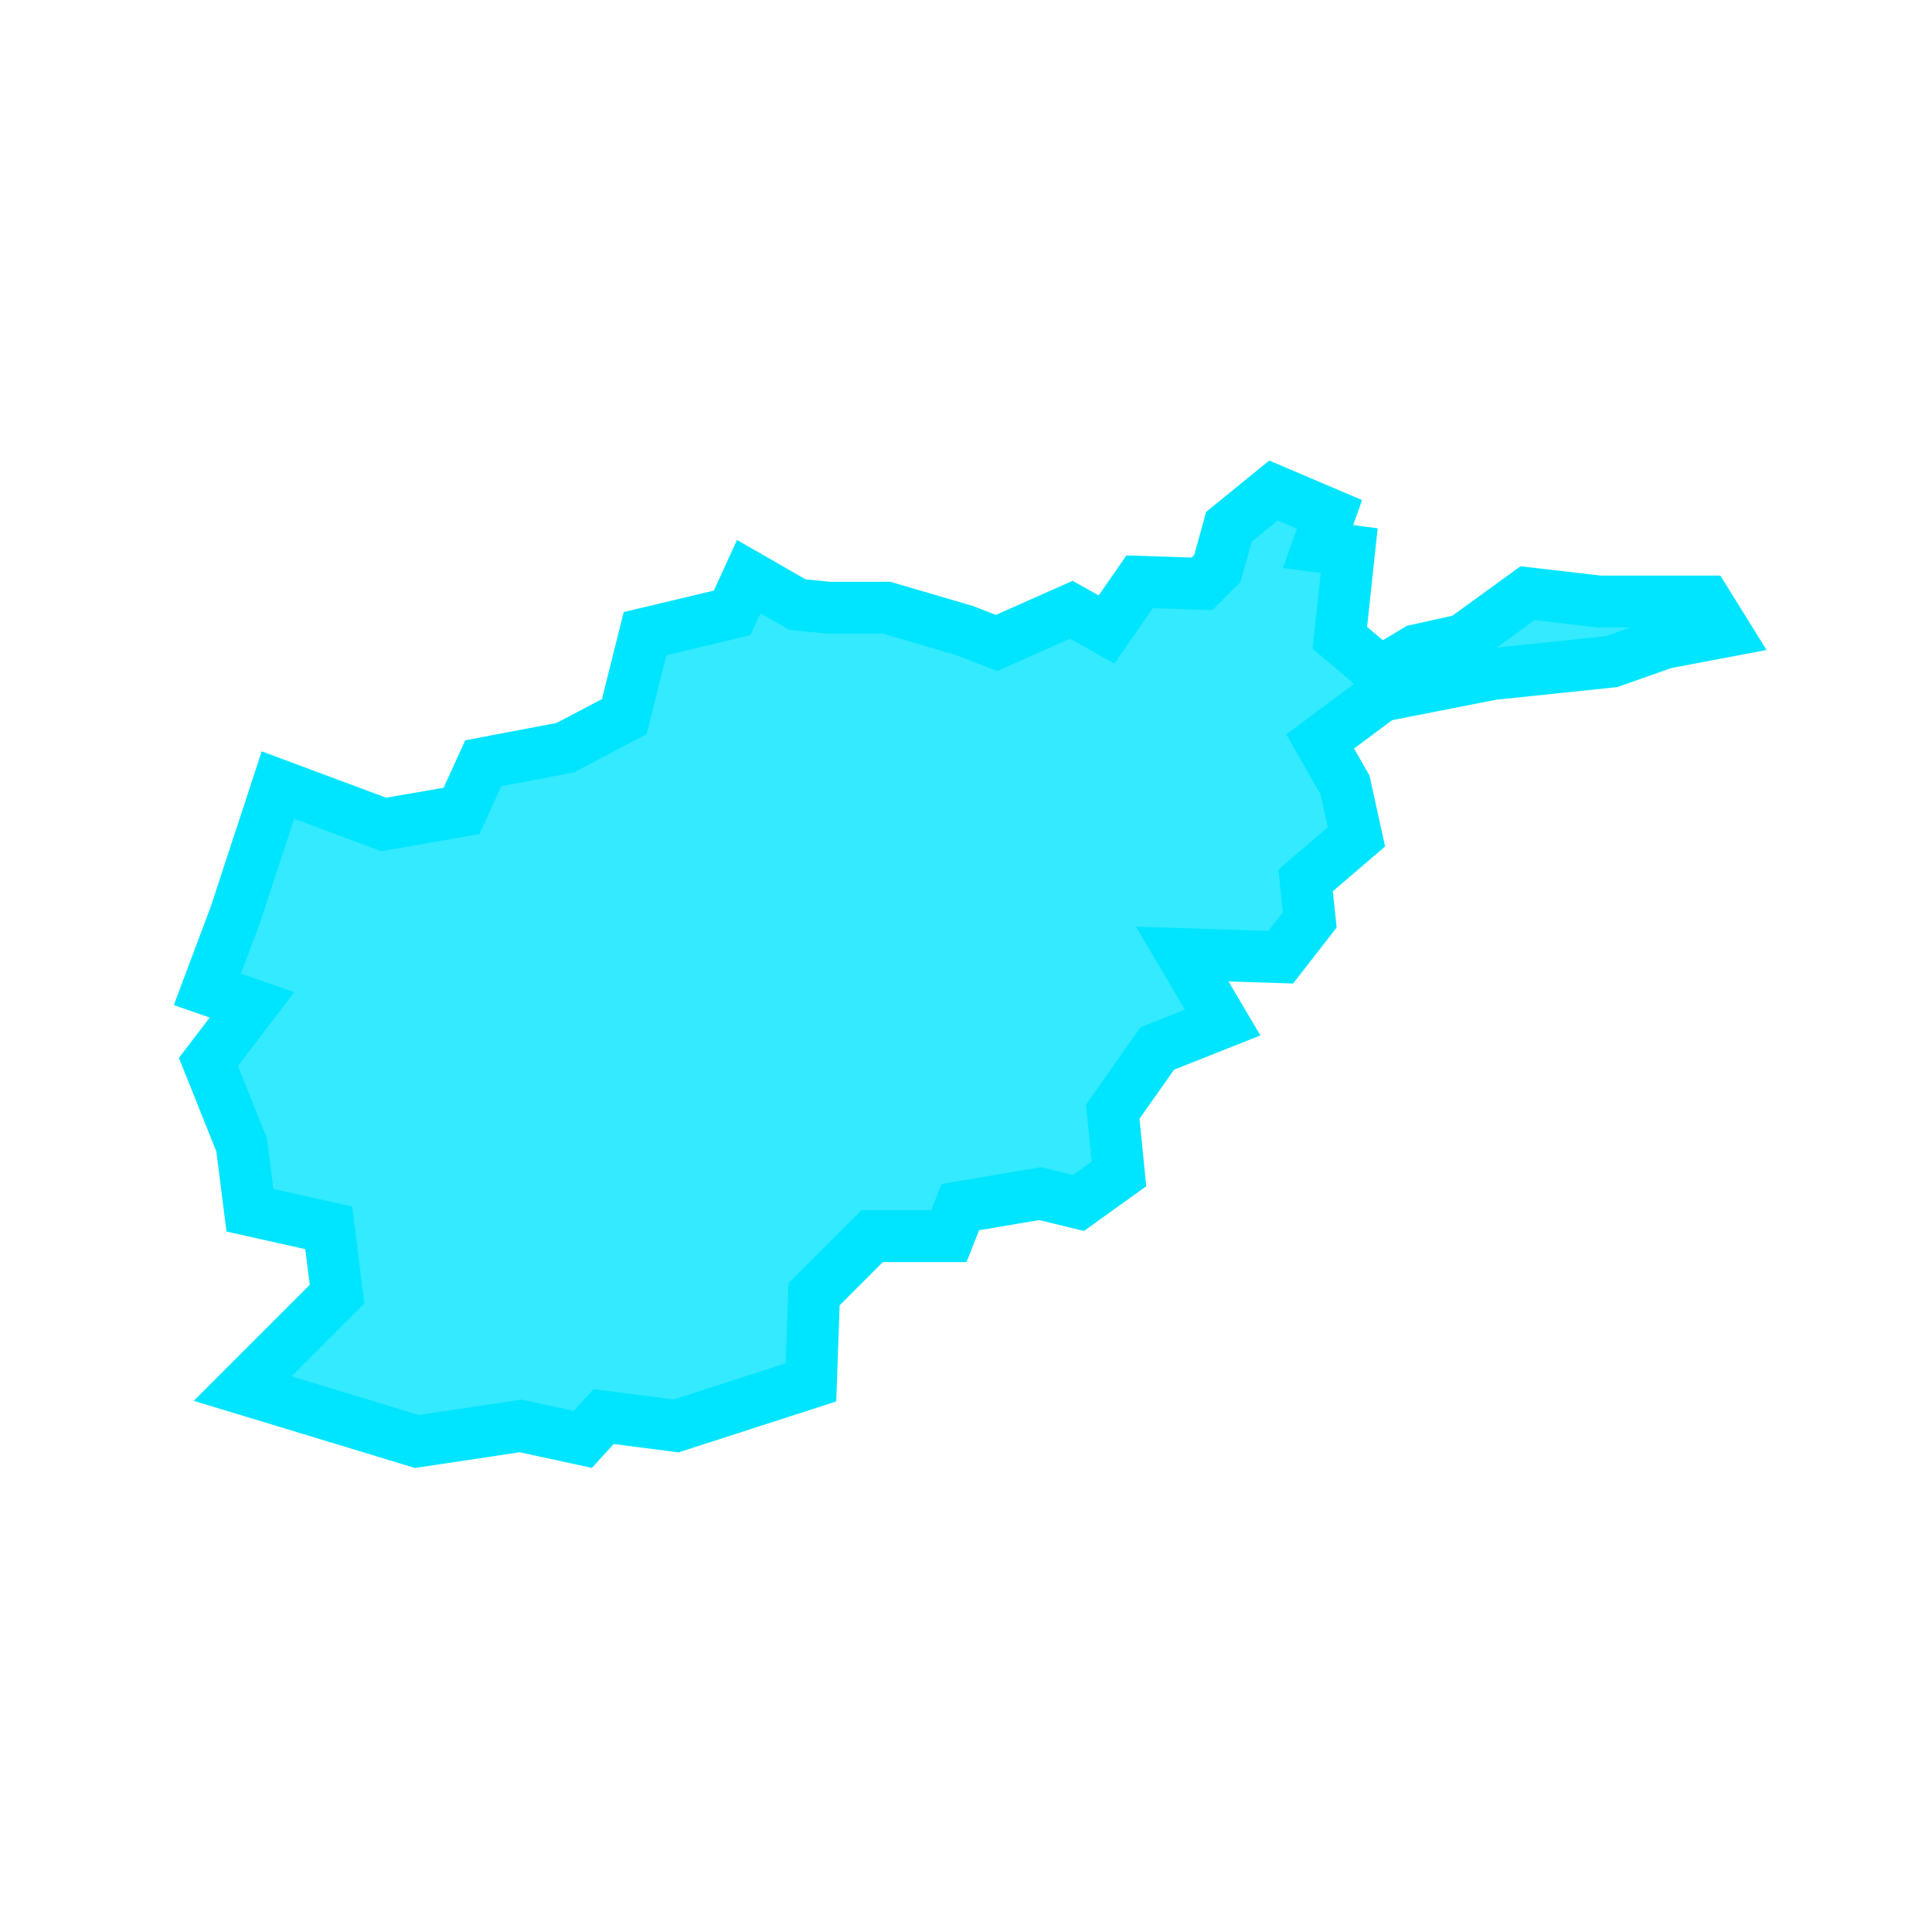
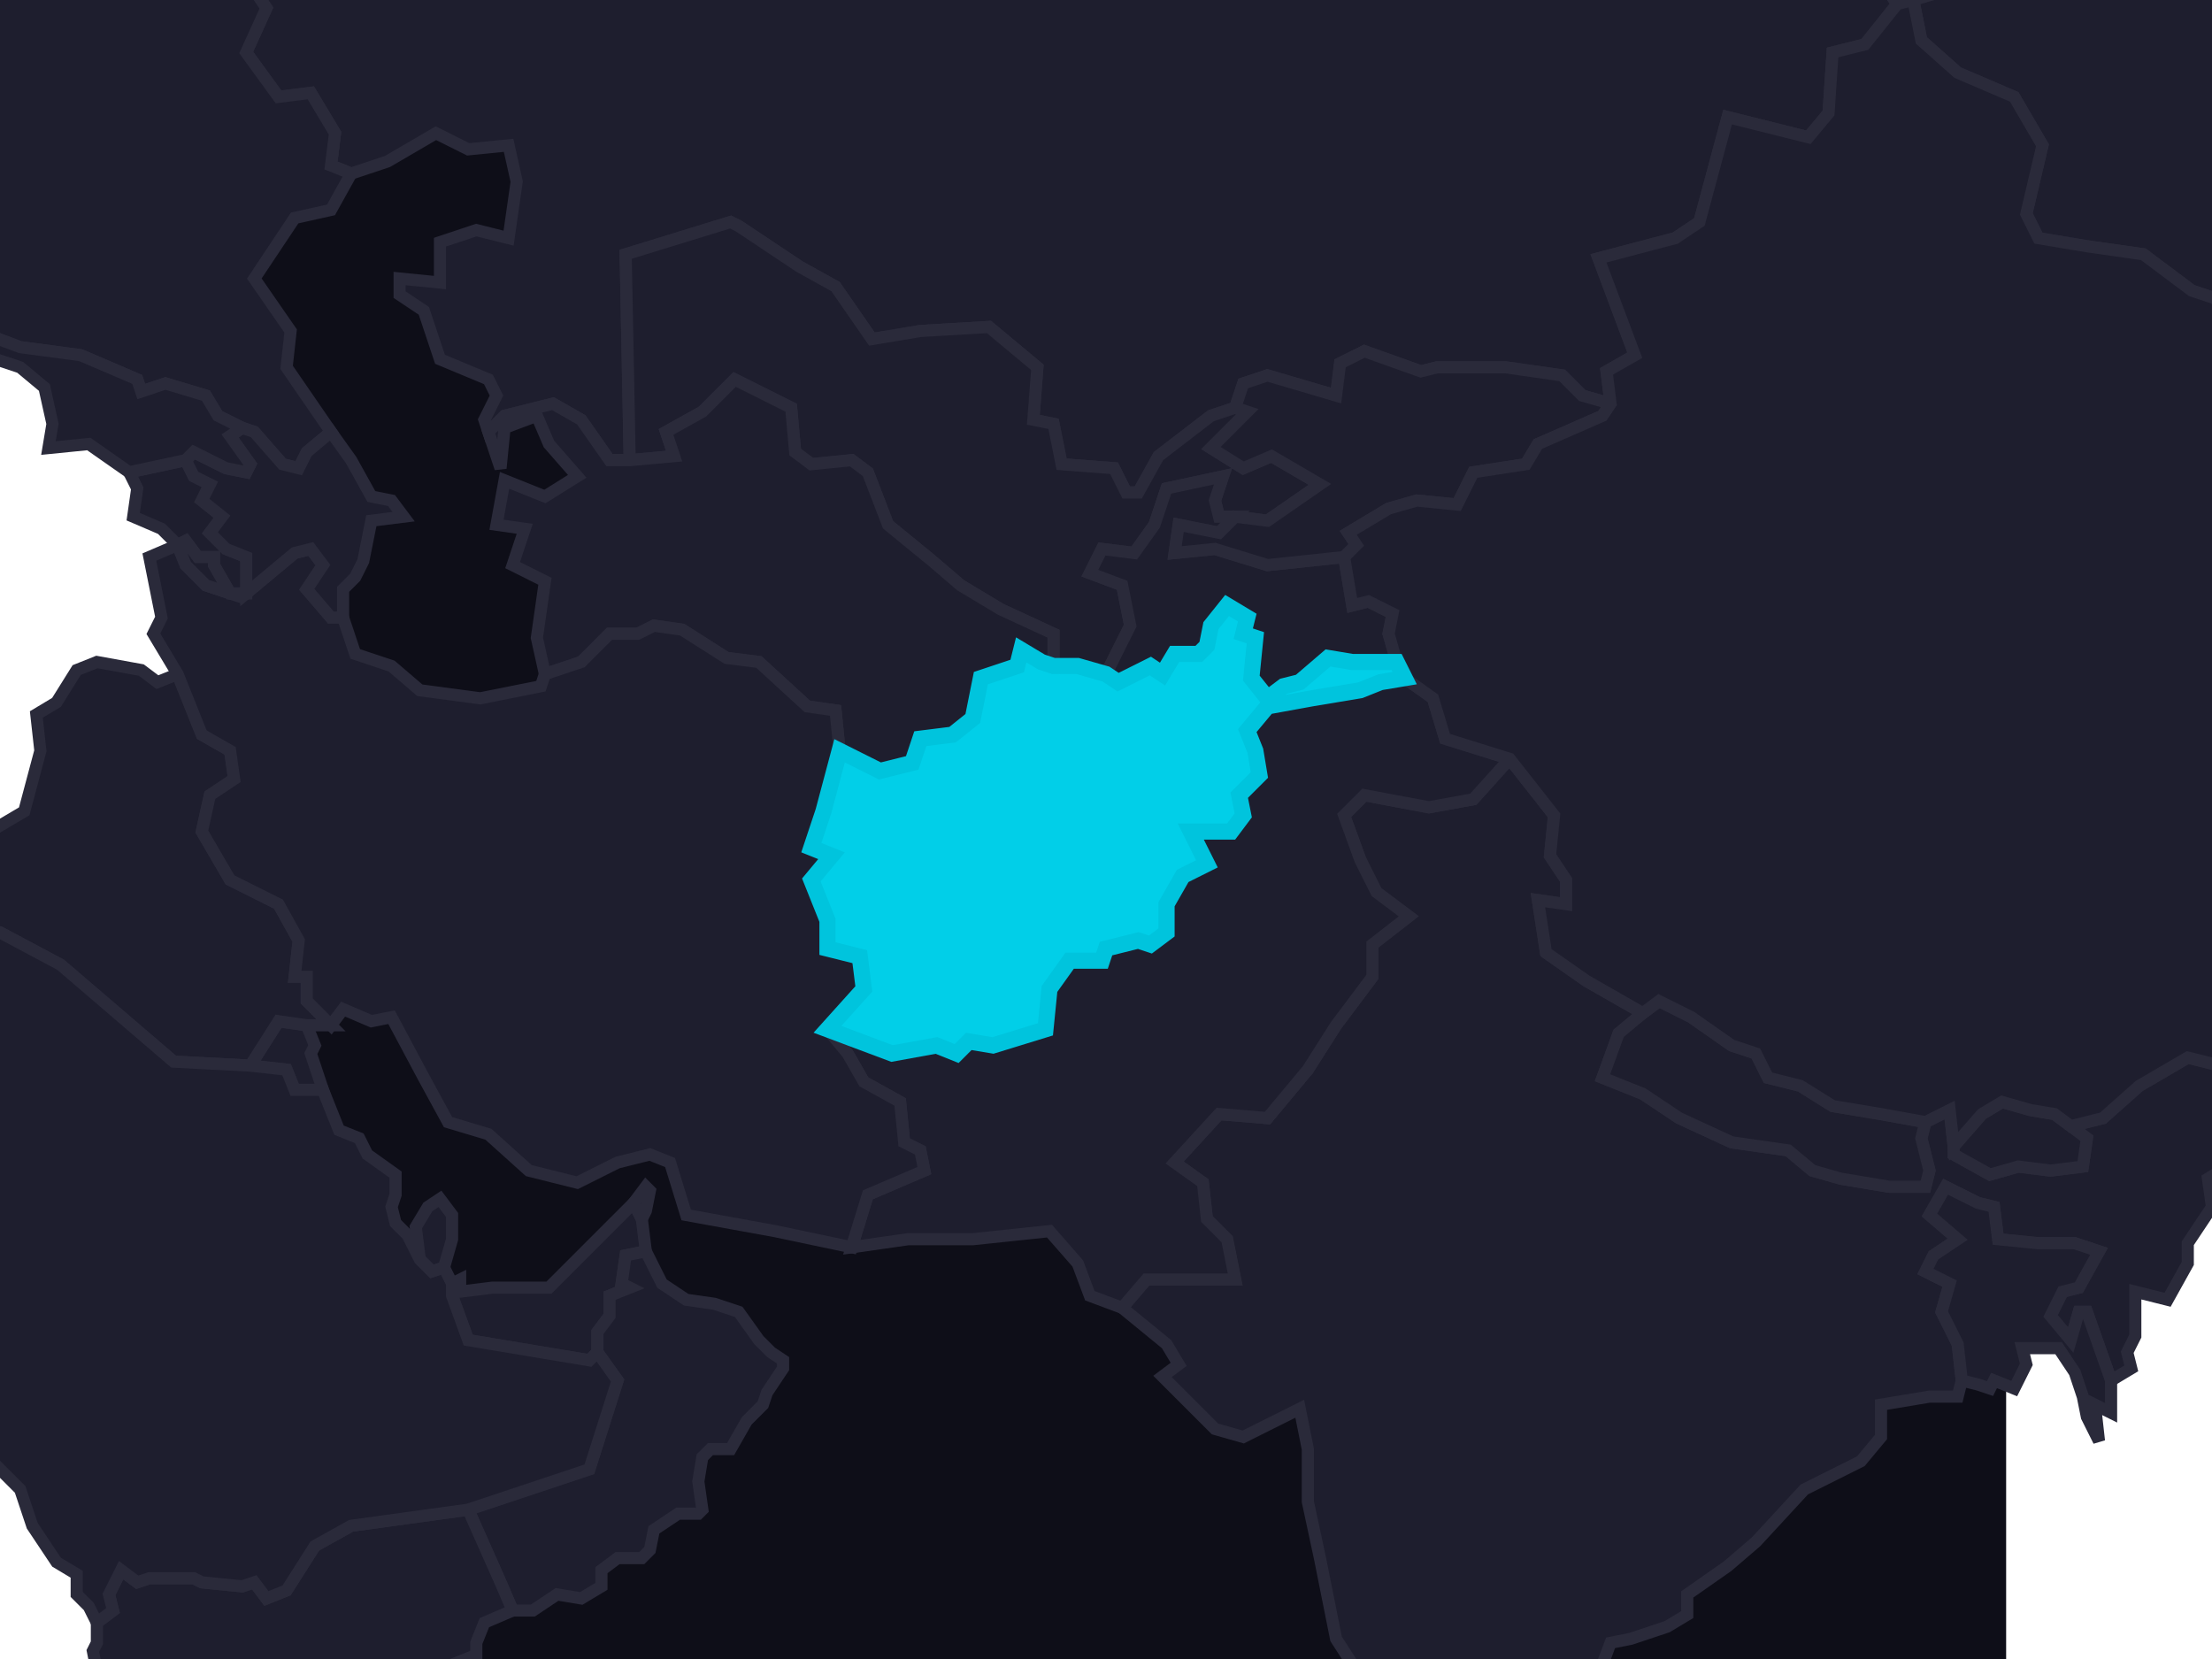
- <svg xmlns="http://www.w3.org/2000/svg" viewBox="58.53 -40.49 18.63 13.17" width="300" height="300" preserveAspectRatio="xMidYMid meet">
-   <path d="M66.52,-37.36L67.08,-37.36L67.83,-37.14L68.14,-37.02L68.86,-37.34L69.20,-37.15L69.52,-37.61L70.12,-37.59L70.27,-37.74L70.38,-38.14L70.81,-38.49L71.35,-38.26L71.24,-37.95L71.54,-37.91L71.45,-37.07L71.84,-36.74L72.19,-36.95L72.64,-37.05L73.26,-37.50L73.95,-37.42L74.98,-37.42L75.16,-37.13L74.58,-37.02L74.07,-36.84L72.92,-36.72L71.85,-36.51L71.26,-36.07L71.50,-35.65L71.61,-35.15L71.12,-34.73L71.16,-34.35L70.88,-33.99L69.93,-34.02L70.32,-33.36L69.69,-33.11L69.26,-32.50L69.32,-31.90L68.93,-31.62L68.56,-31.71L67.79,-31.58L67.68,-31.30L66.94,-31.30L66.38,-30.74L66.35,-29.89L65.05,-29.47L64.35,-29.56L64.15,-29.34L63.55,-29.47L62.55,-29.32L60.87,-29.83L61.78,-30.74L61.70,-31.38L60.94,-31.55L60.86,-32.18L60.54,-32.98L60.96,-33.53L60.53,-33.68L60.80,-34.40L61.21,-35.65L62.23,-35.27L62.98,-35.40L63.19,-35.86L63.98,-36.01L64.55,-36.31L64.75,-37.11L65.59,-37.31L65.75,-37.66L66.22,-37.39L66.52,-37.36Z" fill="#00e5ff" stroke="#00e5ff" stroke-width="0.5" fill-opacity="0.8" />
+ <svg xmlns="http://www.w3.org/2000/svg" viewBox="45.5 -56.8 44.6 41.1" width="400" height="300" preserveAspectRatio="xMidYMid meet">
+   <rect x="45.5" y="-56.8" width="44.6" height="41.1" fill="#0e0e18" />
+   <path d="M87.4,-56.7L86.6,-55.7L85.8,-55.5L85.7,-54.0L85.2,-53.4L83.2,-53.9L82.5,-51.3L81.9,-50.9L80.0,-50.4L80.9,-48.0L80.2,-47.6L80.3,-46.8L79.6,-47.0L79.1,-47.5L77.7,-47.7L76.0,-47.7L75.6,-47.6L74.2,-48.1L73.6,-47.8L73.5,-47.0L71.8,-47.5L71.2,-47.3L71.0,-46.7L70.4,-46.5L69.1,-45.5L68.6,-44.6L68.3,-44.6L68.0,-45.2L66.7,-45.3L66.5,-46.3L66.0,-46.4L66.1,-47.7L64.9,-48.7L63.2,-48.6L62.0,-48.4L61.1,-49.7L60.2,-50.2L58.7,-51.2L58.5,-51.3L55.9,-50.5L56.0,-45.4L55.5,-45.4L54.8,-46.4L54.1,-46.8L52.9,-46.5L52.5,-46.1L52.4,-46.4L52.7,-47.0L52.5,-47.4L51.3,-47.9L50.9,-49.1L50.3,-49.5L50.3,-49.9L51.3,-49.8L51.3,-50.8L52.2,-51.1L53.0,-50.9L53.2,-52.3L53.0,-53.2L52.0,-53.1L51.2,-53.5L50.0,-52.8L49.1,-52.5L48.6,-52.7L48.7,-53.5L48.1,-54.5L47.3,-54.4L46.5,-55.5L47.0,-56.6L46.8,-56.9L47.5,-58.6L48.6,-57.7L48.7,-58.9L50.8,-60.6L52.3,-60.6L54.5,-59.5L55.7,-58.9L56.8,-59.5L58.4,-59.6L59.6,-58.8L59.9,-59.2L61.3,-59.2L61.6,-59.9L60.0,-61.0L60.9,-61.8L60.7,-62.3L61.7,-62.7L61.0,-63.8L61.4,-64.4L65.2,-65.0L65.7,-65.4L68.2,-66.1L69.1,-66.8L70.9,-66.4L71.2,-64.6L72.2,-65.1L73.5,-64.5L73.4,-63.5L74.4,-63.6L76.9,-65.3L76.5,-64.7L77.8,-63.4L80.0,-59.3L80.6,-60.1L81.9,-59.2L83.4,-59.6L83.9,-59.3L84.4,-58.4L85.1,-58.1L85.5,-57.4L86.8,-57.6L87.4,-56.7Z" fill="#1e1e2e" stroke="#2a2a3a" stroke-width="0.3" />
+   <path d="M56.0,-45.4L55.9,-50.5L58.5,-51.3L58.7,-51.2L60.2,-50.2L61.1,-49.7L62.0,-48.4L63.2,-48.6L64.9,-48.7L66.1,-47.7L66.0,-46.4L66.5,-46.3L66.7,-45.3L68.0,-45.2L68.3,-44.6L68.6,-44.6L69.1,-45.5L70.4,-46.5L71.0,-46.7L71.3,-46.6L70.4,-45.7L71.2,-45.2L71.9,-45.5L73.1,-44.8L71.8,-43.9L71.0,-44.0L70.6,-44.0L70.5,-44.4L70.7,-45.0L69.3,-44.7L69.0,-43.8L68.5,-43.1L67.7,-43.2L67.4,-42.6L68.2,-42.3L68.4,-41.3L67.8,-40.1L67.1,-40.3L66.5,-40.3L66.5,-41.1L65.2,-41.7L64.2,-42.3L63.5,-42.9L62.4,-43.8L61.9,-45.1L61.5,-45.4L60.5,-45.3L60.1,-45.6L60.0,-46.7L58.6,-47.4L57.8,-46.6L56.9,-46.1L57.1,-45.5L56.0,-45.4Z" fill="#1e1e2e" stroke="#2a2a3a" stroke-width="0.3" />
+   <path d="M178.7,-102.7L180.0,-104.0L180.0,-101.9L178.9,-101.8L178.7,-102.7ZM49.1,-52.5L48.6,-51.6L47.7,-51.4L46.7,-49.9L47.6,-48.6L47.5,-47.7L48.6,-46.1L48.6,-46.1L48.0,-45.6L47.8,-45.2L47.4,-45.3L46.7,-46.1L46.4,-46.2L45.8,-46.5L45.5,-47.0L44.5,-47.3L43.9,-47.1L43.8,-47.4L42.4,-48.0L40.9,-48.2L40.1,-48.5L40.0,-48.3L38.7,-49.5L37.5,-50.0L36.7,-50.8L37.4,-51.1L38.2,-52.3L37.7,-52.8L39.1,-53.4L39.1,-53.8L38.2,-53.5L38.3,-54.2L38.8,-54.6L39.7,-54.7L39.9,-55.2L39.7,-56.0L40.1,-56.8L40.1,-57.3L38.6,-57.8L38.0,-57.8L37.4,-58.5L36.6,-58.3L35.4,-58.8L35.4,-59.1L35.0,-59.8L34.2,-59.9L34.1,-60.4L34.4,-60.7L33.8,-61.6L32.7,-61.5L32.4,-61.6L32.2,-61.2L31.8,-61.3L31.8,-61.3L31.5,-62.3L31.3,-62.9L31.5,-63.0L32.3,-63.0L32.7,-63.3L32.4,-63.8L31.7,-64.1L31.8,-64.4L31.4,-64.7L30.8,-65.8L31.0,-66.3L30.9,-67.1L29.9,-67.5L29.4,-67.3L29.2,-67.8L28.2,-68.2L27.9,-69.3L27.8,-70.2L27.3,-70.6L27.7,-71.2L27.4,-73.0L28.1,-74.1L28.0,-74.4L28.0,-74.4L29.1,-75.5L28.1,-76.5L28.1,-76.5L30.2,-79.1L31.1,-80.3L31.5,-81.5L30.0,-83.0L30.4,-84.5L29.5,-86.2L30.2,-88.3L29.1,-91.1L30.0,-93.0L28.4,-94.8L28.6,-96.8L29.4,-97.0L31.1,-98.2L31.1,-98.2L32.1,-99.2L33.8,-97.4L36.5,-96.8L40.3,-93.7L41.1,-92.4L41.1,-90.7L40.0,-89.4L38.4,-88.7L33.9,-90.6L33.2,-90.3L34.8,-88.5L34.9,-87.4L34.9,-84.9L36.2,-84.2L37.0,-83.6L37.1,-84.8L36.5,-85.8L37.2,-86.7L39.6,-85.2L40.4,-85.8L39.8,-87.5L42.1,-89.9L43.0,-89.8L43.9,-88.9L44.5,-90.6L43.7,-92.1L44.2,-93.7L43.5,-95.4L46.3,-94.5L46.8,-93.0L45.6,-92.7L45.6,-91.3L46.3,-90.4L47.9,-90.9L48.1,-92.6L50.2,-93.8L53.7,-96.2L54.5,-96.0L53.5,-94.4L54.7,-94.1L55.4,-95.0L57.3,-95.1L58.8,-96.2L59.9,-94.6L61.1,-96.4L60.0,-98.0L60.5,-99.0L63.5,-98.1L64.9,-97.2L68.5,-94.1L69.2,-95.5L68.2,-97.0L68.1,-97.6L66.9,-97.9L67.3,-99.2L66.7,-101.5L66.7,-102.5L68.5,-105.4L69.2,-108.4L69.9,-109.0L72.6,-108.1L72.8,-106.3L71.8,-103.7L72.5,-102.7L72.8,-100.6L72.6,-96.6L73.7,-94.9L73.2,-93.2L71.3,-89.5L72.4,-89.2L72.8,-90.0L73.9,-90.7L74.2,-92.0L75.1,-93.2L74.5,-94.7L74.9,-96.5L73.8,-96.8L73.6,-98.4L74.4,-101.3L73.1,-103.8L74.9,-106.0L74.7,-108.3L75.2,-108.4L75.7,-106.6L75.3,-103.5L76.4,-102.9L75.9,-105.2L77.6,-106.5L79.7,-106.6L81.5,-104.8L80.6,-107.5L80.5,-111.2L82.3,-111.9L84.7,-111.7L86.8,-112.2L86.0,-114.1L87.2,-116.6L88.3,-116.7L90.3,-118.7L92.9,-119.2L93.2,-120.4L95.9,-120.7L96.7,-119.8L98.9,-122.0L100.8,-122.0L101.0,-123.8L102.0,-125.7L104.4,-127.6L106.1,-126.1L104.7,-125.0L107.0,-124.3L107.2,-122.2L108.2,-123.2L111.1,-123.2L113.3,-121.1L114.1,-119.5L113.9,-117.5L112.8,-116.3L110.2,-114.2L109.4,-113.1L110.6,-112.6L112.1,-111.7L113.0,-112.3L113.5,-110.1L114.0,-111.0L115.6,-111.5L118.8,-111.0L119.0,-109.3L123.2,-108.8L123.3,-111.5L125.4,-110.9L127.0,-110.9L128.6,-109.0L129.1,-106.9L128.5,-105.5L129.7,-103.0L131.3,-101.8L132.3,-105.1L133.9,-103.6L135.6,-104.5L137.5,-103.5L138.2,-104.4L139.9,-103.9L139.1,-106.9L140.5,-108.4L149.5,-106.2L150.4,-104.3L153.0,-101.9L157.0,-102.5L159.0,-102.0L159.8,-100.8L159.7,-98.6L160.9,-97.8L162.3,-98.4L164.1,-98.5L165.9,-97.9L167.8,-98.2L169.6,-95.7L170.8,-96.6L170.0,-98.4L170.5,-99.7L173.6,-98.9L175.7,-99.1L178.6,-97.7L180.0,-96.5L180.0,-86.3L180.0,-86.3L178.7,-85.2L177.4,-85.4L178.3,-84.2L178.9,-82.3L179.4,-81.7L179.5,-80.8L179.2,-80.2L177.4,-80.7L174.6,-79.1L173.7,-78.8L172.2,-77.4L170.7,-76.1L170.3,-75.2L168.9,-76.6L166.3,-75.0L165.8,-75.8L164.9,-74.9L163.5,-75.2L163.2,-73.9L162.0,-72.0L162.1,-71.3L163.2,-70.8L163.1,-68.2L162.1,-68.1L161.7,-66.6L162.1,-65.9L160.4,-65.0L160.0,-63.1L158.5,-62.7L158.2,-61.0L156.8,-59.5L156.4,-60.6L156.0,-63.0L155.4,-66.8L155.9,-69.3L156.8,-70.4L156.8,-71.3L158.4,-71.7L160.2,-74.1L161.9,-76.1L163.7,-77.8L164.5,-80.8L163.3,-80.6L162.7,-78.8L160.1,-76.6L159.3,-79.1L156.7,-78.4L154.2,-75.0L155.0,-73.8L152.8,-73.3L151.3,-73.1L151.3,-74.5L149.8,-74.8L148.5,-73.8L145.5,-74.1L142.2,-73.6L139.0,-69.9L135.1,-65.7L136.7,-65.4L137.2,-64.4L138.2,-64.0L138.8,-64.8L139.9,-64.7L141.3,-62.9L141.4,-61.5L140.6,-59.9L140.5,-58.0L140.1,-55.5L138.6,-53.4L138.2,-52.4L136.9,-50.7L135.5,-49.1L134.9,-48.3L133.5,-47.5L132.9,-47.4L132.3,-48.1L130.9,-47.1L130.8,-46.7L130.8,-46.7L130.8,-46.7L130.8,-46.7L130.6,-46.9L130.6,-46.9L130.6,-47.6L131.1,-47.6L131.3,-49.3L131.0,-50.5L131.9,-51.0L133.1,-50.7L133.8,-52.1L134.1,-53.7L134.5,-54.2L135.0,-55.6L133.4,-55.1L132.5,-54.5L131.0,-54.5L130.6,-56.0L129.4,-57.0L127.7,-57.5L127.3,-59.1L126.9,-60.0L126.6,-60.7L125.9,-62.4L125.1,-63.0L123.6,-63.5L122.2,-63.5L121.0,-63.1L120.2,-62.3L120.7,-61.9L120.7,-61.0L120.2,-60.5L119.3,-58.8L119.3,-58.1L117.9,-57.2L116.7,-57.7L115.5,-57.6L115.0,-58.1L114.4,-58.3L112.9,-57.2L111.6,-56.9L110.7,-56.6L109.4,-56.8L108.5,-56.8L107.9,-57.6L106.9,-58.3L105.9,-58.5L104.6,-58.3L103.7,-58.0L102.3,-58.7L102.1,-59.9L100.9,-60.3L100.0,-60.5L98.9,-61.2L97.8,-59.5L98.2,-58.6L97.3,-57.5L95.8,-57.9L94.8,-57.9L94.1,-58.7L93.1,-58.7L92.2,-59.2L90.7,-58.4L88.8,-57.1L87.8,-56.8L87.4,-56.7L86.8,-57.6L85.5,-57.4L85.1,-58.1L84.4,-58.4L83.9,-59.3L83.4,-59.6L81.9,-59.2L80.6,-60.1L80.0,-59.3L77.8,-63.4L76.5,-64.7L76.9,-65.3L74.4,-63.6L73.4,-63.5L73.5,-64.5L72.2,-65.1L71.2,-64.6L70.9,-66.4L69.1,-66.8L68.2,-66.1L65.7,-65.4L65.2,-65.0L61.4,-64.4L61.0,-63.8L61.7,-62.7L60.7,-62.3L60.9,-61.8L60.0,-61.0L61.6,-59.9L61.3,-59.2L59.9,-59.2L59.6,-58.8L58.4,-59.6L56.8,-59.5L55.7,-58.9L54.5,-59.5L52.3,-60.6L50.8,-60.6L48.7,-58.9L48.6,-57.7L47.5,-58.6L46.8,-56.9L47.0,-56.6L46.5,-55.5L47.3,-54.4L48.1,-54.5L48.7,-53.5L48.6,-52.7L49.1,-52.5ZM93.8,-145.8L95.9,-147.3L97.9,-144.1L100.2,-138.3L99.9,-133.5L97.8,-132.8L95.0,-134.3L93.3,-136.4L92.5,-140.4L91.2,-141.6L93.8,-145.8ZM102.8,-135.6L105.4,-132.6L105.1,-130.6L99.4,-128.7L101.3,-135.3L102.1,-135.9L102.8,-135.6ZM138.8,-120.7L141.5,-120.6L145.1,-118.4L144.3,-115.5L140.6,-115.6L139.0,-114.7L137.0,-117.2L137.5,-120.0L138.8,-120.7ZM148.2,-117.5L150.7,-116.5L149.6,-115.0L148.0,-115.3L146.1,-116.8L146.4,-118.1L148.2,-117.5ZM139.9,-110.2L140.8,-111.6L142.1,-111.9L143.5,-110.6L143.6,-109.6L142.1,-109.6L140.0,-110.0L139.9,-110.2ZM44.8,-143.1L46.8,-144.2L48.3,-144.3L48.5,-142.6L49.1,-144.1L50.0,-145.1L51.5,-143.8L51.1,-142.8L49.8,-142.0L48.9,-141.6L48.8,-140.6L47.6,-139.6L46.5,-141.0L47.1,-142.9L44.8,-143.1ZM22.7,-65.0L20.9,-64.9L19.7,-65.1L19.9,-65.9L21.3,-66.5L22.3,-66.2L22.8,-65.9L22.7,-65.4L22.7,-65.0ZM53.5,-111.5L55.9,-114.8L55.6,-116.5L57.9,-118.6L61.2,-121.2L64.5,-122.0L66.2,-123.6L68.2,-124.2L68.9,-122.5L68.2,-121.1L64.6,-119.1L61.6,-117.2L58.5,-113.6L57.0,-110.1L55.4,-106.8L55.6,-104.1L57.5,-101.6L56.9,-101.3L53.7,-101.7L53.4,-103.1L51.6,-103.9L51.5,-105.6L52.5,-106.3L52.4,-108.1L54.4,-111.1L53.5,-111.5ZM142.9,-63.9L143.3,-62.3L143.2,-60.7L143.6,-59.1L144.7,-56.3L143.2,-56.8L142.6,-54.7L143.5,-53.1L143.5,-52.1L142.7,-53.0L142.1,-51.9L141.9,-53.1L142.0,-54.5L141.9,-56.2L142.1,-57.3L142.2,-59.4L141.6,-61.0L141.7,-63.2L142.6,-64.0L142.2,-64.8L142.7,-65.0L142.9,-63.9ZM-174.9,-91.8L-175.0,-90.2L-174.3,-89.6L-174.6,-91.4L-171.9,-91.0L-169.9,-88.7L-170.9,-87.6L-172.5,-87.4L-172.6,-85.1L-173.0,-84.6L-173.9,-84.6L-174.7,-85.4L-176.0,-86.1L-176.2,-87.2L-177.2,-87.6L-178.4,-87.2L-178.9,-88.1L-178.7,-89.0L-179.9,-88.4L-179.4,-87.3L-180.0,-86.3L-180.0,-96.5L-177.6,-94.4L-174.9,-91.8ZM-178.7,-102.1L-180.0,-101.9L-180.0,-104.0L-179.9,-104.2L-179.0,-104.2L-177.6,-103.3L-177.7,-102.8L-178.7,-102.1ZM33.4,-51.9L33.7,-52.2L34.4,-51.9L34.7,-51.9L34.9,-51.6L35.0,-51.5L35.0,-51.4L35.5,-51.1L36.5,-51.2L36.3,-50.7L35.2,-50.4L33.9,-49.6L33.3,-49.9L33.5,-50.5L32.5,-51.0L32.6,-51.2L33.6,-51.7L33.4,-51.9Z" fill="#1e1e2e" stroke="#2a2a3a" stroke-width="0.3" />
+   <path d="M51.6,-25.0L51.8,-25.1L51.8,-24.8L52.6,-24.9L53.4,-24.9L54.0,-24.9L54.7,-25.6L55.4,-26.3L56.1,-27.0L56.3,-26.6L56.4,-25.8L55.9,-25.7L55.8,-25.0L56.0,-24.9L55.5,-24.7L55.5,-24.2L55.2,-23.8L55.2,-23.3L55.0,-23.1L52.0,-23.6L51.6,-24.7L51.6,-25.0Z" fill="#1e1e2e" stroke="#2a2a3a" stroke-width="0.3" />
+   <path d="M50.8,-25.6L50.7,-26.4L51.0,-26.9L51.3,-27.1L51.6,-26.7L51.6,-26.1L51.4,-25.4L51.1,-25.3L50.8,-25.6Z" fill="#1e1e2e" stroke="#2a2a3a" stroke-width="0.3" />
+   <path d="M48.0,-31.4L48.2,-30.9L48.1,-30.7L48.4,-29.8L47.7,-29.8L47.5,-30.3L46.6,-30.4L47.3,-31.5L48.0,-31.4Z" fill="#1e1e2e" stroke="#2a2a3a" stroke-width="0.3" />
+   <path d="M39.2,-34.0L38.8,-35.4L41.0,-36.7L41.4,-38.2L41.3,-39.1L41.8,-39.4L42.3,-40.2L42.8,-40.4L43.9,-40.2L44.3,-39.9L44.8,-40.1L45.4,-38.6L46.1,-38.2L46.2,-37.5L45.6,-37.1L45.4,-36.2L46.1,-35.0L47.3,-34.4L47.8,-33.5L47.7,-32.6L48.0,-32.6L48.0,-32.0L48.6,-31.4L48.0,-31.4L47.3,-31.5L46.6,-30.4L44.7,-30.5L41.9,-32.9L40.4,-33.7L39.2,-34.0Z" fill="#1e1e2e" stroke="#2a2a3a" stroke-width="0.3" />
+   <path d="M55.2,-23.3L55.2,-23.8L55.5,-24.2L55.5,-24.7L56.0,-24.9L55.8,-25.0L55.9,-25.7L56.4,-25.8L56.8,-25.0L57.4,-24.6L58.1,-24.5L58.7,-24.3L59.2,-23.6L59.5,-23.3L59.8,-23.1L59.8,-22.9L59.4,-22.3L59.3,-22.0L58.9,-21.6L58.5,-20.9L58.0,-20.9L57.8,-20.7L57.7,-20.1L57.8,-19.4L57.7,-19.3L57.2,-19.3L56.6,-18.9L56.5,-18.4L56.3,-18.2L55.7,-18.2L55.3,-17.9L55.3,-17.5L54.8,-17.2L54.2,-17.3L53.6,-16.9L53.1,-16.9L52.8,-17.6L52.0,-19.4L55.0,-20.4L55.7,-22.6L55.2,-23.3ZM56.3,-26.6L56.1,-27.0L56.4,-27.4L56.5,-27.3L56.4,-26.8L56.3,-26.6Z" fill="#1e1e2e" stroke="#2a2a3a" stroke-width="0.3" />
+   <path d="M87.8,-56.8L88.8,-57.1L90.7,-58.4L92.2,-59.2L93.1,-58.7L94.1,-58.7L94.8,-57.9L95.8,-57.9L97.3,-57.5L98.2,-58.6L97.8,-59.5L98.9,-61.2L100.0,-60.5L100.9,-60.3L102.1,-59.9L102.3,-58.7L103.7,-58.0L104.6,-58.3L105.9,-58.5L106.9,-58.3L107.9,-57.6L108.5,-56.8L109.4,-56.8L110.7,-56.6L111.6,-56.9L112.9,-57.2L114.4,-58.3L115.0,-58.1L115.5,-57.6L116.7,-57.7L116.2,-56.6L115.5,-55.1L115.7,-54.5L116.3,-54.6L117.3,-54.4L118.1,-55.0L118.9,-54.5L119.8,-53.4L119.7,-52.9L118.9,-53.1L117.4,-52.9L116.7,-52.5L116.0,-51.5L114.5,-51.0L113.5,-50.2L112.4,-50.5L111.9,-50.6L111.3,-49.7L111.7,-49.2L111.8,-48.7L111.1,-48.3L110.4,-47.5L109.2,-47.1L107.7,-47.0L106.1,-46.5L105.0,-45.8L104.5,-46.2L103.3,-46.2L101.8,-47.1L100.8,-47.3L99.5,-47.1L97.5,-47.4L96.3,-47.3L95.8,-48.2L95.3,-49.4L94.7,-49.6L93.5,-50.5L92.1,-50.7L90.9,-50.9L90.6,-51.5L91.0,-53.2L90.3,-54.4L88.9,-55.0L88.0,-55.8L87.8,-56.8Z" fill="#1e1e2e" stroke="#2a2a3a" stroke-width="0.3" />
+   <path d="M97.3,-29.5L97.4,-29.1L97.1,-28.8L97.1,-28.2L96.4,-28.4L95.1,-27.6L95.2,-26.9L94.6,-26.0L94.6,-25.5L94.1,-24.6L93.3,-24.8L93.3,-23.7L93.1,-23.3L93.2,-22.9L92.7,-22.6L92.1,-24.3L91.9,-24.3L91.7,-23.6L91.2,-24.2L91.5,-24.8L91.9,-24.9L92.4,-25.8L91.8,-26.0L90.9,-26.0L89.9,-26.1L89.8,-26.9L89.4,-27.0L88.6,-27.4L88.2,-26.7L88.9,-26.1L88.3,-25.7L88.1,-25.3L88.7,-25.0L88.5,-24.3L88.9,-23.5L89.0,-22.6L88.9,-22.2L88.2,-22.2L87.0,-22.0L87.0,-21.2L86.5,-20.6L85.1,-19.9L83.9,-18.6L83.2,-18.0L82.2,-17.3L82.2,-16.8L81.7,-16.5L80.8,-16.2L80.3,-16.1L80.0,-15.3L80.2,-14.0L80.3,-13.1L79.9,-12.1L79.9,-10.4L79.3,-10.4L78.9,-9.6L79.2,-9.3L78.3,-9.0L77.9,-8.3L77.5,-8.0L76.6,-8.9L76.1,-10.4L75.7,-11.4L75.4,-11.9L74.9,-12.8L74.6,-14.1L74.4,-14.8L73.5,-16.2L73.1,-18.2L72.8,-19.6L72.8,-20.9L72.6,-21.9L71.2,-21.2L70.5,-21.4L69.2,-22.7L69.6,-23.0L69.3,-23.5L68.2,-24.4L68.8,-25.1L71.0,-25.1L70.8,-26.1L70.3,-26.6L70.2,-27.5L69.5,-28.0L70.6,-29.2L71.8,-29.1L72.8,-30.3L73.5,-31.4L74.4,-32.6L74.4,-33.4L75.3,-34.1L74.5,-34.7L74.1,-35.5L73.7,-36.6L74.2,-37.1L75.8,-36.8L76.9,-37.0L77.8,-38.0L78.9,-36.6L78.8,-35.6L79.2,-35.0L79.2,-34.4L78.5,-34.5L78.7,-33.2L79.7,-32.5L81.1,-31.7L80.5,-31.2L80.1,-30.1L81.1,-29.7L82.0,-29.1L83.3,-28.5L84.7,-28.3L85.3,-27.8L86.0,-27.6L87.2,-27.4L88.1,-27.4L88.2,-27.8L88.0,-28.6L88.1,-29.0L88.7,-29.3L88.8,-28.4L88.8,-28.2L89.7,-27.7L90.4,-27.9L91.2,-27.8L92.0,-27.9L92.1,-28.6L91.7,-28.9L92.5,-29.1L93.4,-29.9L94.6,-30.6L95.4,-30.4L96.1,-30.8L96.6,-30.1L96.2,-29.7L97.3,-29.5Z" fill="#1e1e2e" stroke="#2a2a3a" stroke-width="0.3" />
+   <path d="M92.7,-22.6L92.7,-21.8L92.3,-22.0L92.4,-21.1L92.1,-21.7L92.0,-22.2L91.8,-22.8L91.4,-23.4L90.5,-23.4L90.6,-23.0L90.3,-22.4L89.8,-22.6L89.7,-22.4L89.4,-22.5L89.0,-22.6L88.9,-23.5L88.5,-24.3L88.7,-25.0L88.1,-25.3L88.3,-25.7L88.9,-26.1L88.2,-26.7L88.6,-27.4L89.4,-27.0L89.8,-26.9L89.9,-26.1L90.9,-26.0L91.8,-26.0L92.4,-25.8L91.9,-24.9L91.5,-24.8L91.2,-24.2L91.7,-23.6L91.9,-24.3L92.1,-24.3L92.7,-22.6Z" fill="#1e1e2e" stroke="#2a2a3a" stroke-width="0.3" />
+   <path d="M91.7,-28.9L92.1,-28.6L92.0,-27.9L91.2,-27.8L90.4,-27.9L89.7,-27.7L88.8,-28.2L88.8,-28.4L89.5,-29.2L90.0,-29.5L90.7,-29.3L91.3,-29.2L91.7,-28.9Z" fill="#1e1e2e" stroke="#2a2a3a" stroke-width="0.3" />
+   <path d="M88.1,-29.0L88.0,-28.6L88.2,-27.8L88.1,-27.4L87.2,-27.4L86.0,-27.6L85.3,-27.8L84.7,-28.3L83.3,-28.5L82.0,-29.1L81.1,-29.7L80.1,-30.1L80.5,-31.2L81.1,-31.7L81.5,-32.0L82.3,-31.6L83.3,-30.9L83.9,-30.7L84.2,-30.1L85.0,-29.9L85.8,-29.4L87.0,-29.2L88.1,-29.0Z" fill="#1e1e2e" stroke="#2a2a3a" stroke-width="0.3" />
+   <path d="M77.8,-38.0L76.9,-37.0L75.8,-36.8L74.2,-37.1L73.7,-36.6L74.1,-35.5L74.5,-34.7L75.3,-34.1L74.4,-33.4L74.4,-32.6L73.5,-31.4L72.8,-30.3L71.8,-29.1L70.6,-29.2L69.5,-28.0L70.2,-27.5L70.3,-26.6L70.8,-26.1L71.0,-25.1L68.8,-25.1L68.2,-24.4L67.4,-24.7L67.1,-25.5L66.4,-26.3L64.5,-26.1L62.9,-26.1L61.5,-25.9L61.9,-27.2L63.3,-27.8L63.2,-28.3L62.8,-28.5L62.7,-29.5L61.8,-30.0L61.4,-30.7L60.9,-31.3L62.5,-30.7L63.6,-30.9L64.1,-30.7L64.4,-31.0L65.0,-30.9L66.3,-31.3L66.4,-32.3L66.9,-33.0L67.7,-33.0L67.8,-33.3L68.6,-33.5L68.9,-33.4L69.3,-33.7L69.3,-34.4L69.7,-35.1L70.3,-35.4L69.9,-36.2L70.9,-36.2L71.2,-36.6L71.1,-37.1L71.6,-37.6L71.5,-38.2L71.3,-38.7L71.8,-39.3L72.9,-39.5L74.1,-39.7L74.6,-39.9L75.2,-40.0L75.9,-39.5L76.2,-38.5L77.8,-38.0Z" fill="#1e1e2e" stroke="#2a2a3a" stroke-width="0.3" />
+   <path d="M67.8,-40.1L68.4,-41.3L68.2,-42.3L67.4,-42.6L67.7,-43.2L68.5,-43.1L69.0,-43.8L69.3,-44.7L70.7,-45.0L70.5,-44.4L70.6,-44.0L71.0,-44.0L70.6,-43.6L69.6,-43.8L69.5,-43.1L70.5,-43.2L71.8,-42.8L73.7,-43.0L73.9,-41.8L74.3,-41.9L74.9,-41.6L74.8,-41.1L75.0,-40.4L73.9,-40.4L73.3,-40.5L72.6,-39.9L72.2,-39.8L71.8,-39.5L71.4,-40.0L71.5,-41.0L71.2,-41.1L71.3,-41.5L70.8,-41.8L70.4,-41.3L70.3,-40.8L70.1,-40.6L69.5,-40.6L69.2,-40.1L68.9,-40.3L68.1,-39.9L67.8,-40.1Z" fill="#1e1e2e" stroke="#2a2a3a" stroke-width="0.3" />
+   <path d="M71.0,-46.7L71.2,-47.3L71.8,-47.5L73.5,-47.0L73.6,-47.8L74.2,-48.1L75.6,-47.6L76.0,-47.7L77.7,-47.7L79.1,-47.5L79.6,-47.0L80.3,-46.8L80.1,-46.5L78.5,-45.8L78.2,-45.3L76.9,-45.1L76.5,-44.3L75.5,-44.4L74.8,-44.2L73.8,-43.6L74.0,-43.3L73.7,-43.0L71.8,-42.8L70.5,-43.2L69.5,-43.1L69.6,-43.8L70.6,-43.6L71.0,-44.0L71.8,-43.9L73.1,-44.8L71.9,-45.5L71.2,-45.2L70.4,-45.7L71.3,-46.6L71.0,-46.7Z" fill="#1e1e2e" stroke="#2a2a3a" stroke-width="0.3" />
+   <path d="M52.5,-46.1L52.9,-46.5L54.1,-46.8L54.8,-46.4L55.5,-45.4L56.0,-45.4L57.1,-45.5L56.9,-46.1L57.8,-46.6L58.6,-47.4L60.0,-46.7L60.1,-45.6L60.5,-45.3L61.5,-45.4L61.9,-45.1L62.4,-43.8L63.5,-42.9L64.2,-42.3L65.2,-41.7L66.5,-41.1L66.5,-40.3L66.2,-40.4L65.7,-40.7L65.6,-40.3L64.7,-40.0L64.5,-39.0L64.0,-38.6L63.2,-38.5L63.0,-37.9L62.2,-37.7L61.2,-38.2L61.1,-39.2L60.4,-39.3L59.2,-40.4L58.4,-40.5L57.3,-41.2L56.6,-41.3L56.2,-41.1L55.5,-41.1L54.8,-40.4L53.9,-40.1L53.7,-41.0L53.9,-42.4L53.1,-42.8L53.4,-43.7L52.7,-43.8L52.9,-44.9L53.9,-44.5L54.7,-45.0L54.0,-45.8L53.7,-46.5L52.9,-46.2L52.8,-45.2L52.5,-46.1Z" fill="#1e1e2e" stroke="#2a2a3a" stroke-width="0.3" />
+   <path d="M48.6,-31.4L48.0,-32.0L48.0,-32.6L47.7,-32.6L47.8,-33.5L47.3,-34.4L46.1,-35.0L45.4,-36.2L45.6,-37.1L46.2,-37.5L46.1,-38.2L45.4,-38.6L44.8,-40.1L44.8,-40.1L44.2,-41.1L44.4,-41.5L44.1,-43.0L44.8,-43.3L45.0,-42.8L45.5,-42.3L46.1,-42.1L46.5,-42.1L47.7,-43.1L48.1,-43.2L48.4,-42.8L48.0,-42.2L48.6,-41.5L48.9,-41.5L49.2,-40.6L50.1,-40.3L50.8,-39.7L52.3,-39.5L53.8,-39.8L53.9,-40.1L54.8,-40.4L55.5,-41.1L56.2,-41.1L56.6,-41.3L57.3,-41.2L58.4,-40.5L59.2,-40.4L60.4,-39.3L61.1,-39.2L61.2,-38.2L60.8,-36.7L60.5,-35.8L61.0,-35.6L60.5,-35.0L60.9,-34.0L60.9,-33.3L61.7,-33.1L61.8,-32.3L60.9,-31.3L61.4,-30.7L61.8,-30.0L62.7,-29.5L62.8,-28.5L63.2,-28.3L63.3,-27.8L61.9,-27.2L61.5,-25.9L59.6,-26.3L58.5,-26.5L57.4,-26.7L57.0,-28.0L56.5,-28.2L55.7,-28.0L54.7,-27.5L53.5,-27.8L52.5,-28.7L51.5,-29.0L50.9,-30.1L50.1,-31.6L49.6,-31.5L48.9,-31.8L48.6,-31.4Z" fill="#1e1e2e" stroke="#2a2a3a" stroke-width="0.3" />
+   <path d="M46.5,-42.1L46.1,-42.1L45.7,-42.8L45.7,-43.0L45.3,-43.0L45.0,-43.4L44.8,-43.3L44.4,-43.7L43.7,-44.0L43.8,-44.7L43.6,-45.1L45.0,-45.4L45.2,-45.0L45.6,-44.8L45.4,-44.4L45.9,-44.0L45.6,-43.6L46.0,-43.2L46.5,-43.0L46.5,-42.1Z" fill="#1e1e2e" stroke="#2a2a3a" stroke-width="0.3" />
+   <path d="M109.5,-18.5L108.7,-18.8L108.6,-19.7L109.1,-20.2L110.2,-20.5L110.8,-20.5L111.0,-20.1L110.6,-19.6L110.3,-19.0L109.5,-18.5ZM80.3,-46.8L80.2,-47.6L80.9,-48.0L80.0,-50.4L81.9,-50.9L82.5,-51.3L83.2,-53.9L85.2,-53.4L85.7,-54.0L85.8,-55.5L86.6,-55.7L87.4,-56.7L87.8,-56.8L88.0,-55.8L88.9,-55.0L90.3,-54.4L91.0,-53.2L90.6,-51.5L90.9,-50.9L92.1,-50.7L93.5,-50.5L94.7,-49.6L95.3,-49.4L95.8,-48.2L96.3,-47.3L97.5,-47.4L99.5,-47.1L100.8,-47.3L101.8,-47.1L103.3,-46.2L104.5,-46.2L105.0,-45.8L106.1,-46.5L107.7,-47.0L109.2,-47.1L110.4,-47.5L111.1,-48.3L111.8,-48.7L111.7,-49.2L111.3,-49.7L111.9,-50.6L112.4,-50.5L113.5,-50.2L114.5,-51.0L116.0,-51.5L116.7,-52.5L117.4,-52.9L118.9,-53.1L119.7,-52.9L119.8,-53.4L118.9,-54.5L118.1,-55.0L117.3,-54.4L116.3,-54.6L115.7,-54.5L115.5,-55.1L116.2,-56.6L116.7,-57.7L117.9,-57.2L119.3,-58.1L119.3,-58.8L120.2,-60.5L120.7,-61.0L120.7,-61.9L120.2,-62.3L121.0,-63.1L122.2,-63.5L123.6,-63.5L125.1,-63.0L125.9,-62.4L126.6,-60.7L126.9,-60.0L127.3,-59.1L127.7,-57.5L129.4,-57.0L130.6,-56.0L131.0,-54.5L132.5,-54.5L133.4,-55.1L135.0,-55.6L134.5,-54.2L134.1,-53.7L133.8,-52.1L133.1,-50.7L131.9,-51.0L131.0,-50.5L131.3,-49.3L131.1,-47.6L130.6,-47.6L130.6,-46.9L130.0,-47.7L129.6,-46.9L128.1,-46.4L128.2,-45.6L127.3,-45.7L126.9,-46.1L126.2,-45.2L125.1,-44.5L124.3,-43.6L122.9,-43.2L122.1,-42.6L121.1,-42.3L121.6,-42.9L121.4,-43.4L122.2,-44.3L121.6,-45.0L120.8,-44.5L119.6,-43.6L119.0,-42.7L118.0,-42.7L117.5,-42.1L118.1,-41.2L118.9,-41.0L118.9,-40.4L119.7,-40.1L120.8,-41.0L121.7,-40.5L122.4,-40.4L122.5,-39.8L121.1,-39.4L120.6,-38.8L119.7,-38.2L119.2,-37.3L120.2,-36.6L120.6,-35.4L121.2,-34.4L121.9,-33.4L121.9,-32.6L121.3,-32.3L121.5,-31.6L122.1,-31.3L121.9,-30.3L121.7,-29.4L121.1,-29.3L120.4,-28.1L119.6,-26.7L118.7,-25.3L117.3,-24.3L115.9,-23.4L114.8,-23.3L114.2,-22.8L113.8,-23.2L113.2,-22.6L111.8,-22.1L110.8,-21.9L110.4,-20.8L109.9,-20.7L109.6,-21.5L109.9,-21.9L108.5,-22.3L108.1,-22.1L107.0,-22.4L106.6,-22.8L106.7,-23.4L105.8,-23.6L105.3,-24.0L104.5,-23.4L103.5,-23.3L102.7,-23.3L102.2,-23.1L101.7,-22.9L101.8,-21.7L101.3,-21.7L101.2,-22.0L101.2,-22.4L100.4,-22.1L100.0,-22.3L99.2,-22.7L99.5,-23.6L98.9,-23.8L98.7,-24.8L97.6,-24.6L97.7,-25.9L98.7,-26.9L98.7,-27.8L98.7,-28.6L98.2,-28.9L97.9,-29.6L97.3,-29.5L96.2,-29.7L96.6,-30.1L96.1,-30.8L95.4,-30.4L94.6,-30.6L93.4,-29.9L92.5,-29.1L91.7,-28.9L91.3,-29.2L90.7,-29.3L90.0,-29.5L89.5,-29.2L88.8,-28.4L88.7,-29.3L88.1,-29.0L87.0,-29.2L85.8,-29.4L85.0,-29.9L84.2,-30.1L83.9,-30.7L83.3,-30.9L82.3,-31.6L81.5,-32.0L81.1,-31.7L79.7,-32.5L78.7,-33.2L78.5,-34.5L79.2,-34.4L79.2,-35.0L78.8,-35.6L78.9,-36.6L77.8,-38.0L76.2,-38.5L75.9,-39.5L75.2,-40.0L75.0,-40.4L74.8,-41.1L74.9,-41.6L74.3,-41.9L73.9,-41.8L73.7,-43.0L74.0,-43.3L73.8,-43.6L74.8,-44.2L75.5,-44.4L76.5,-44.3L76.9,-45.1L78.2,-45.3L78.5,-45.8L80.1,-46.5L80.3,-46.8Z" fill="#1e1e2e" stroke="#2a2a3a" stroke-width="0.3" />
+   <path d="M46.4,-46.2L46.7,-46.1L47.4,-45.3L47.8,-45.2L48.0,-45.6L48.6,-46.1L49.1,-45.4L49.6,-44.5L50.1,-44.4L50.4,-44.0L49.6,-43.9L49.4,-42.9L49.2,-42.5L48.9,-42.2L48.9,-41.5L48.6,-41.5L48.0,-42.2L48.4,-42.8L48.1,-43.2L47.7,-43.1L46.5,-42.1L46.5,-43.0L46.0,-43.2L45.6,-43.6L45.9,-44.0L45.4,-44.4L45.6,-44.8L45.2,-45.0L45.0,-45.4L45.2,-45.6L46.0,-45.2L46.5,-45.1L46.6,-45.3L46.1,-46.0L46.4,-46.2ZM46.1,-42.1L45.5,-42.3L45.0,-42.8L44.8,-43.3L45.0,-43.4L45.3,-43.0L45.7,-43.0L45.7,-42.8L46.1,-42.1Z" fill="#1e1e2e" stroke="#2a2a3a" stroke-width="0.3" />
+   <path d="M40.0,-48.3L40.1,-48.5L40.9,-48.2L42.4,-48.0L43.8,-47.4L43.9,-47.1L44.5,-47.3L45.5,-47.0L45.8,-46.5L46.4,-46.2L46.1,-46.0L46.6,-45.3L46.5,-45.1L46.0,-45.2L45.2,-45.6L45.0,-45.4L43.6,-45.1L42.6,-45.8L41.6,-45.7L41.7,-46.3L41.5,-47.2L40.9,-47.7L40.3,-47.9L40.0,-48.3Z" fill="#1e1e2e" stroke="#2a2a3a" stroke-width="0.3" />
+   <path d="M52.0,-19.4L52.8,-17.6L53.1,-16.9L52.4,-16.6L52.2,-16.1L52.2,-15.8L51.2,-15.4L49.6,-14.9L48.7,-14.1L48.2,-14.1L47.9,-14.1L47.4,-13.7L46.7,-13.5L45.9,-13.5L45.6,-13.4L45.4,-13.1L45.1,-13.1L45.0,-12.8L44.5,-12.8L44.2,-12.7L43.5,-12.7L43.2,-13.3L43.3,-13.9L43.1,-14.2L42.9,-15.0L42.6,-15.4L42.8,-15.4L42.7,-15.9L42.8,-16.1L42.8,-16.6L43.2,-16.9L43.1,-17.3L43.4,-17.9L43.8,-17.6L44.1,-17.7L45.2,-17.7L45.4,-17.6L46.4,-17.5L46.7,-17.6L47.0,-17.2L47.5,-17.4L48.2,-18.5L49.1,-19.0L52.0,-19.4Z" fill="#1e1e2e" stroke="#2a2a3a" stroke-width="0.3" />
+   <path d="M35.0,-30.7L36.1,-30.5L36.5,-30.9L36.7,-31.3L37.5,-31.5L37.7,-31.9L38.0,-32.1L37.0,-33.2L39.0,-33.8L39.2,-34.0L40.4,-33.7L41.9,-32.9L44.7,-30.5L46.6,-30.4L47.5,-30.3L47.7,-29.8L48.4,-29.8L48.8,-28.8L49.3,-28.6L49.5,-28.2L50.2,-27.7L50.2,-27.2L50.1,-26.9L50.2,-26.5L50.5,-26.2L50.7,-25.8L50.8,-25.6L51.1,-25.3L51.4,-25.4L51.6,-25.0L51.6,-24.7L52.0,-23.6L55.0,-23.1L55.2,-23.3L55.7,-22.6L55.0,-20.4L52.0,-19.4L49.1,-19.0L48.2,-18.5L47.5,-17.4L47.0,-17.2L46.7,-17.6L46.4,-17.5L45.4,-17.6L45.2,-17.7L44.1,-17.7L43.8,-17.6L43.4,-17.9L43.1,-17.3L43.2,-16.9L42.8,-16.6L42.6,-17.0L42.3,-17.3L42.3,-17.8L41.8,-18.1L41.2,-19.0L40.9,-19.9L40.2,-20.6L39.8,-20.8L39.1,-21.8L39.0,-22.5L39.1,-23.2L38.5,-24.4L38.0,-24.8L37.5,-25.0L37.2,-25.7L37.2,-25.9L36.9,-26.5L36.6,-26.7L36.2,-27.6L35.6,-28.5L35.1,-29.3L34.6,-29.3L34.8,-29.9L34.8,-30.3L35.0,-30.7Z" fill="#1e1e2e" stroke="#2a2a3a" stroke-width="0.3" />
+   <path d="M66.5,-40.3L67.1,-40.3L67.8,-40.1L68.1,-39.9L68.9,-40.3L69.2,-40.1L69.5,-40.6L70.1,-40.6L70.3,-40.8L70.4,-41.3L70.8,-41.8L71.3,-41.5L71.2,-41.1L71.5,-41.0L71.4,-40.0L71.8,-39.5L72.2,-39.8L72.6,-39.9L73.3,-40.5L73.9,-40.4L75.0,-40.4L75.2,-40.0L74.6,-39.9L74.1,-39.7L72.9,-39.5L71.8,-39.3L71.3,-38.7L71.5,-38.2L71.6,-37.6L71.1,-37.1L71.2,-36.6L70.9,-36.2L69.9,-36.2L70.3,-35.4L69.7,-35.1L69.3,-34.4L69.3,-33.7L68.9,-33.4L68.6,-33.5L67.8,-33.3L67.7,-33.0L66.9,-33.0L66.4,-32.3L66.3,-31.3L65.0,-30.9L64.4,-31.0L64.1,-30.7L63.6,-30.9L62.5,-30.7L60.9,-31.3L61.8,-32.3L61.7,-33.1L60.9,-33.3L60.9,-34.0L60.5,-35.0L61.0,-35.6L60.5,-35.8L60.8,-36.7L61.2,-38.2L62.2,-37.7L63.0,-37.9L63.2,-38.5L64.0,-38.6L64.5,-39.0L64.7,-40.0L65.6,-40.3L65.7,-40.7L66.2,-40.4L66.5,-40.3Z" fill="#00e5ff" stroke="#00c4dd" stroke-width="0.4" fill-opacity="0.9" />
</svg>
